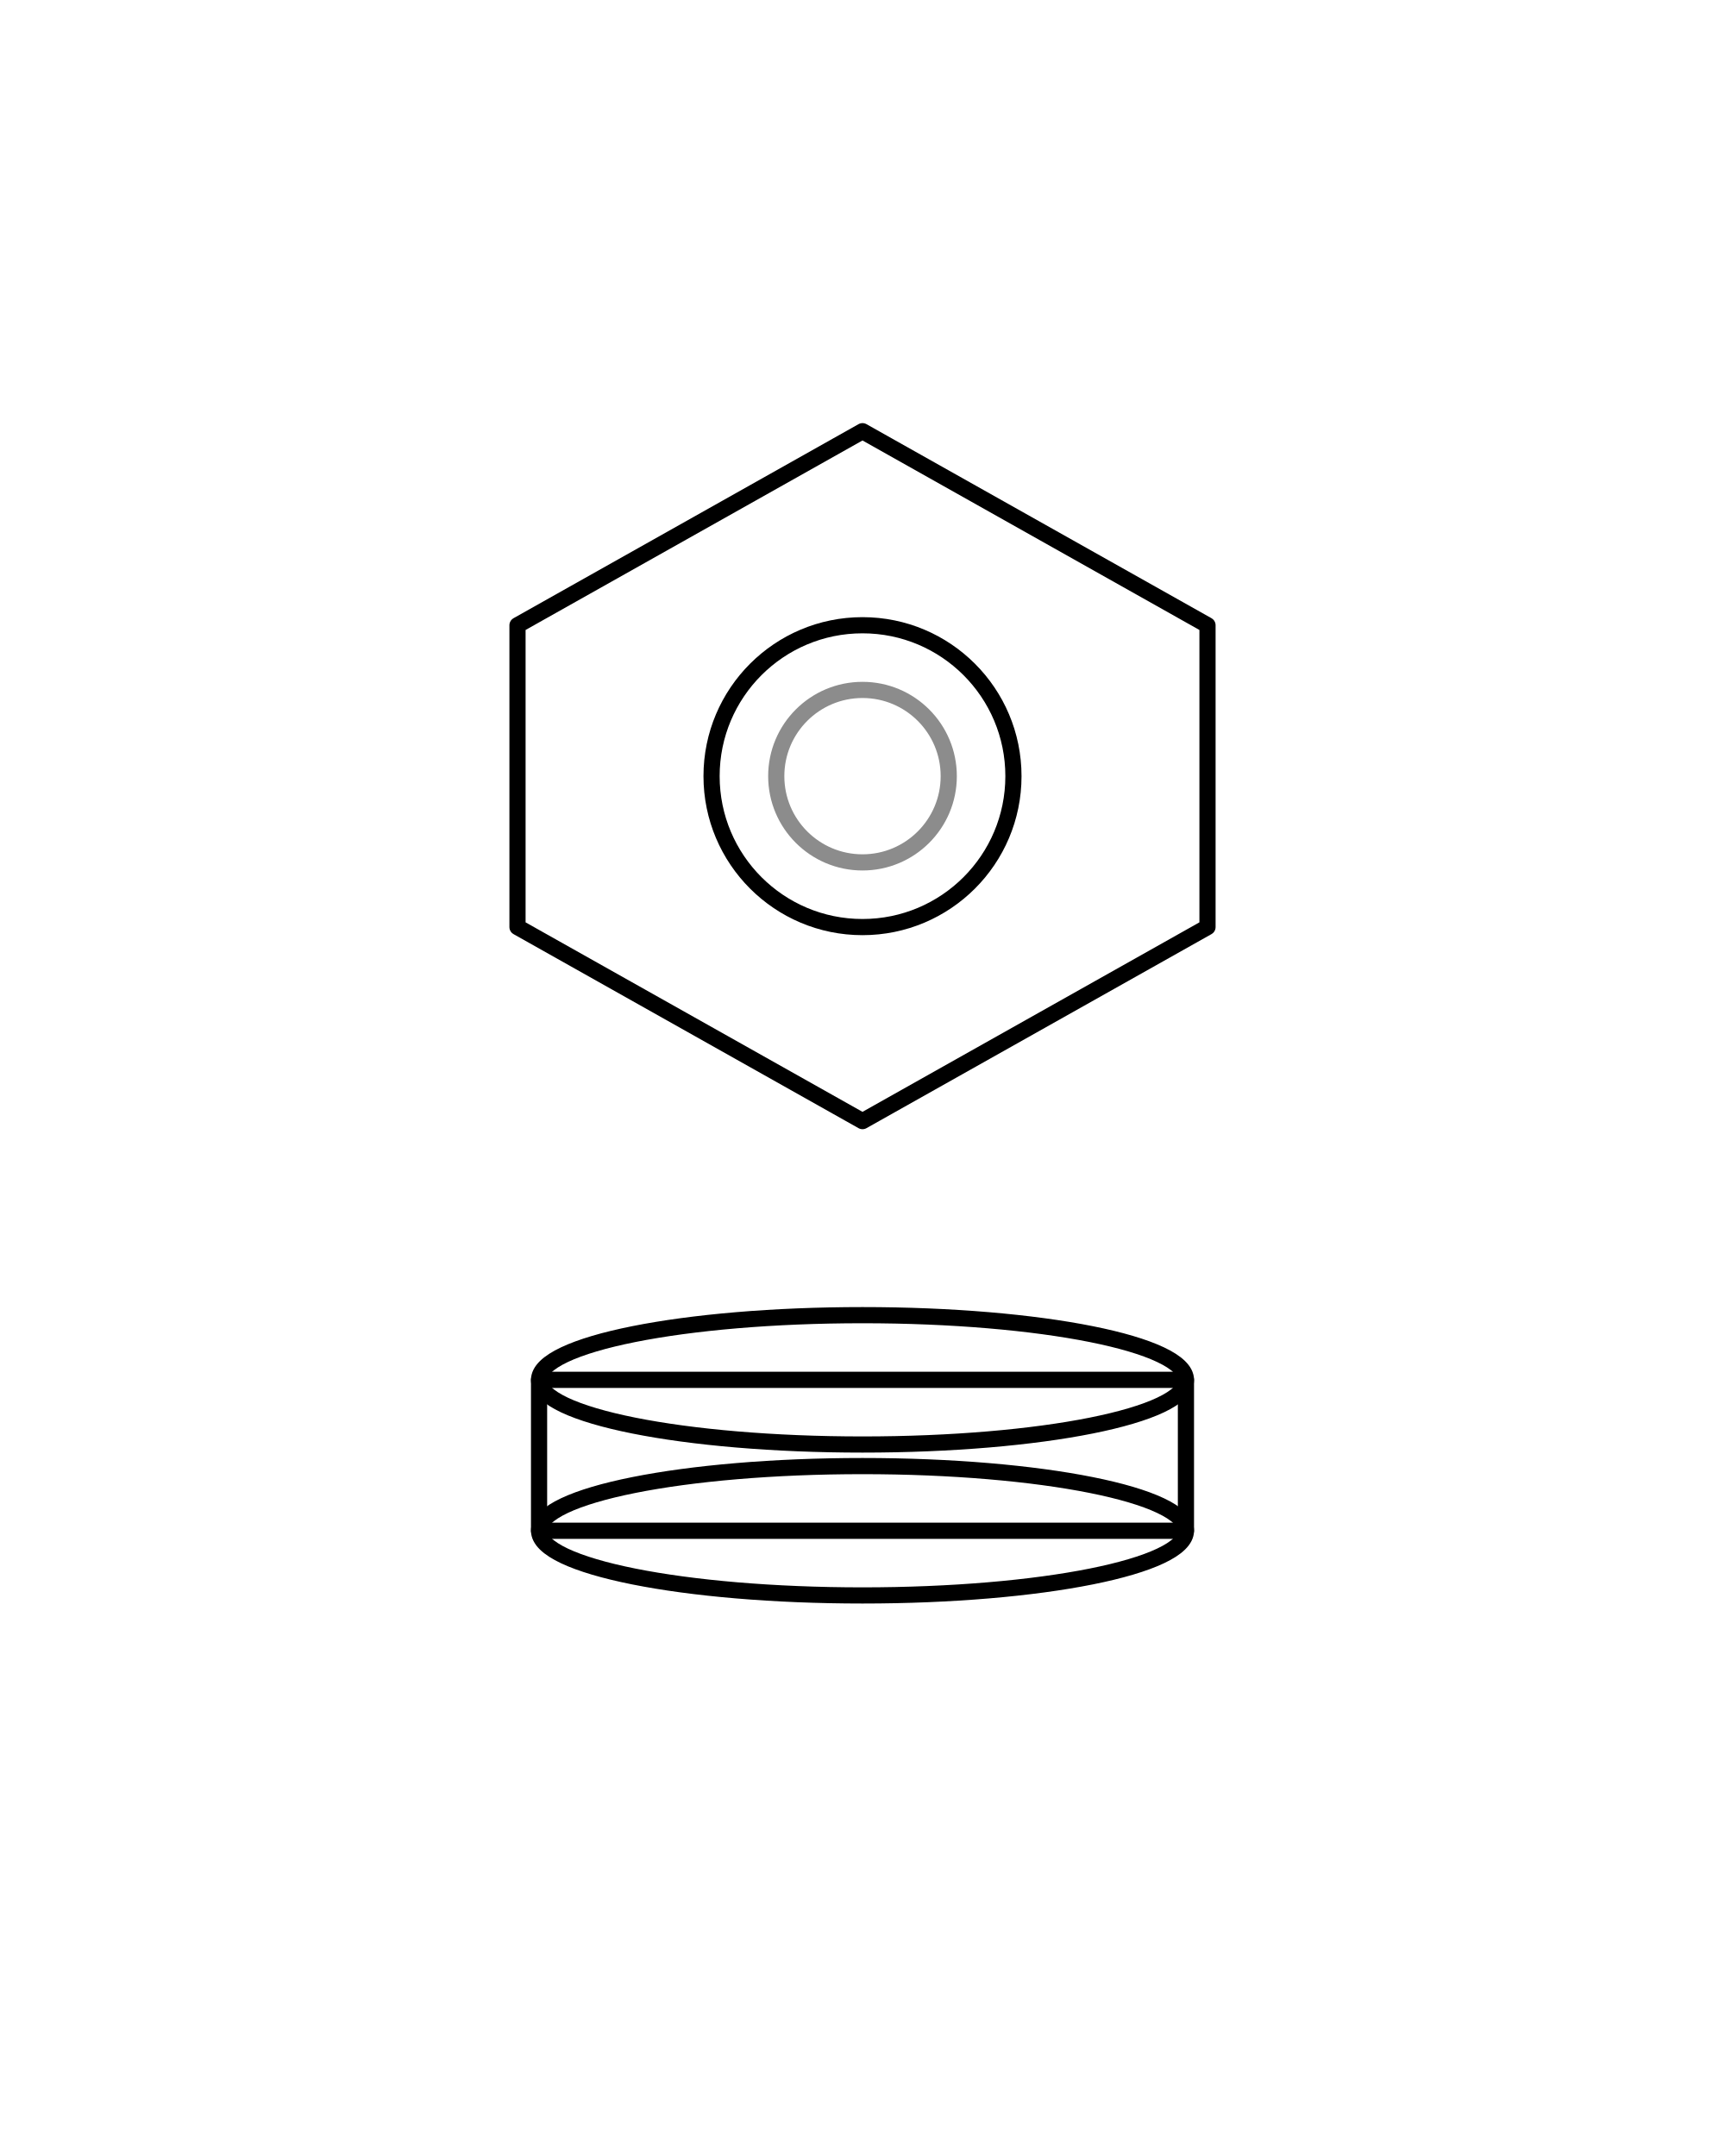
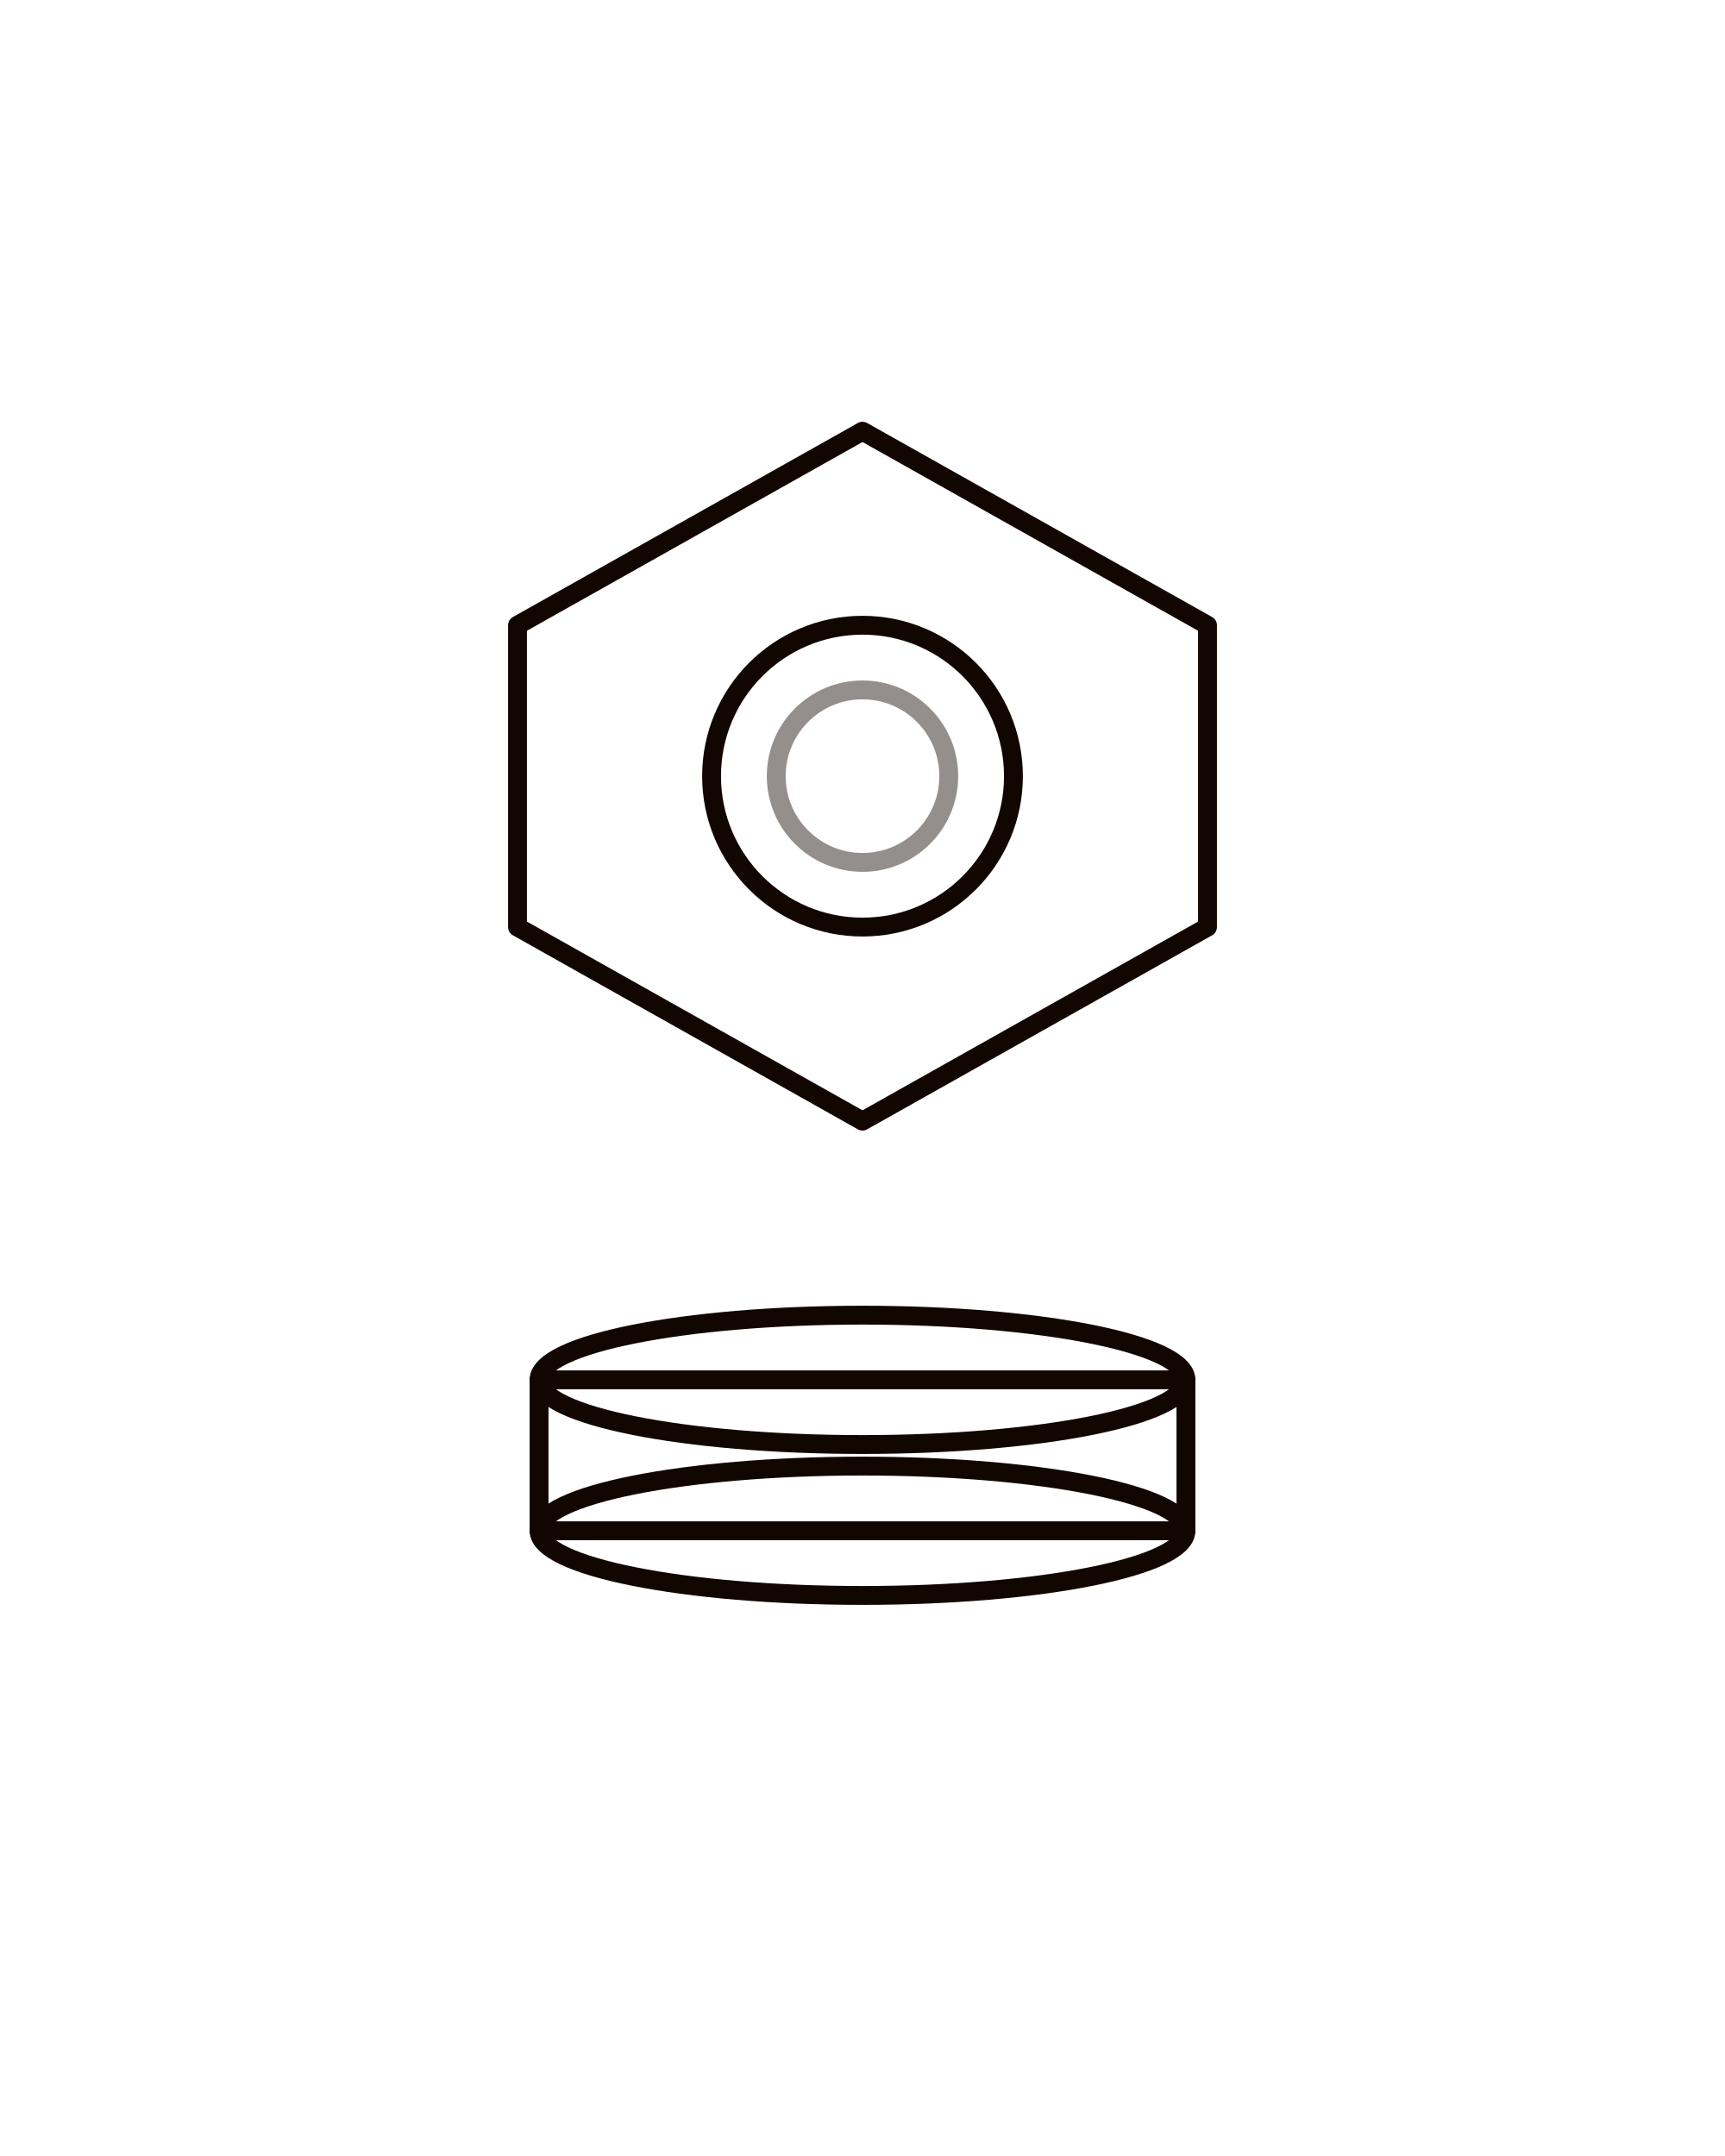
- <svg xmlns="http://www.w3.org/2000/svg" viewBox="0 0 160 200" fill="none" stroke="currentColor" stroke-width="1.5" stroke-linecap="round" stroke-linejoin="round" aria-hidden="true">
+ <svg xmlns="http://www.w3.org/2000/svg" viewBox="0 0 160 200" fill="none" stroke="#120700" stroke-width="1.75" stroke-linecap="round" stroke-linejoin="round" aria-hidden="true">
  <polygon points="80,40 112,58 112,86 80,104 48,86 48,58" />
  <circle cx="80" cy="72" r="14" />
  <circle cx="80" cy="72" r="8" opacity="0.45" />
  <rect x="50" y="128" width="60" height="14" />
  <ellipse cx="80" cy="128" rx="30" ry="6" />
  <ellipse cx="80" cy="142" rx="30" ry="6" />
</svg>
